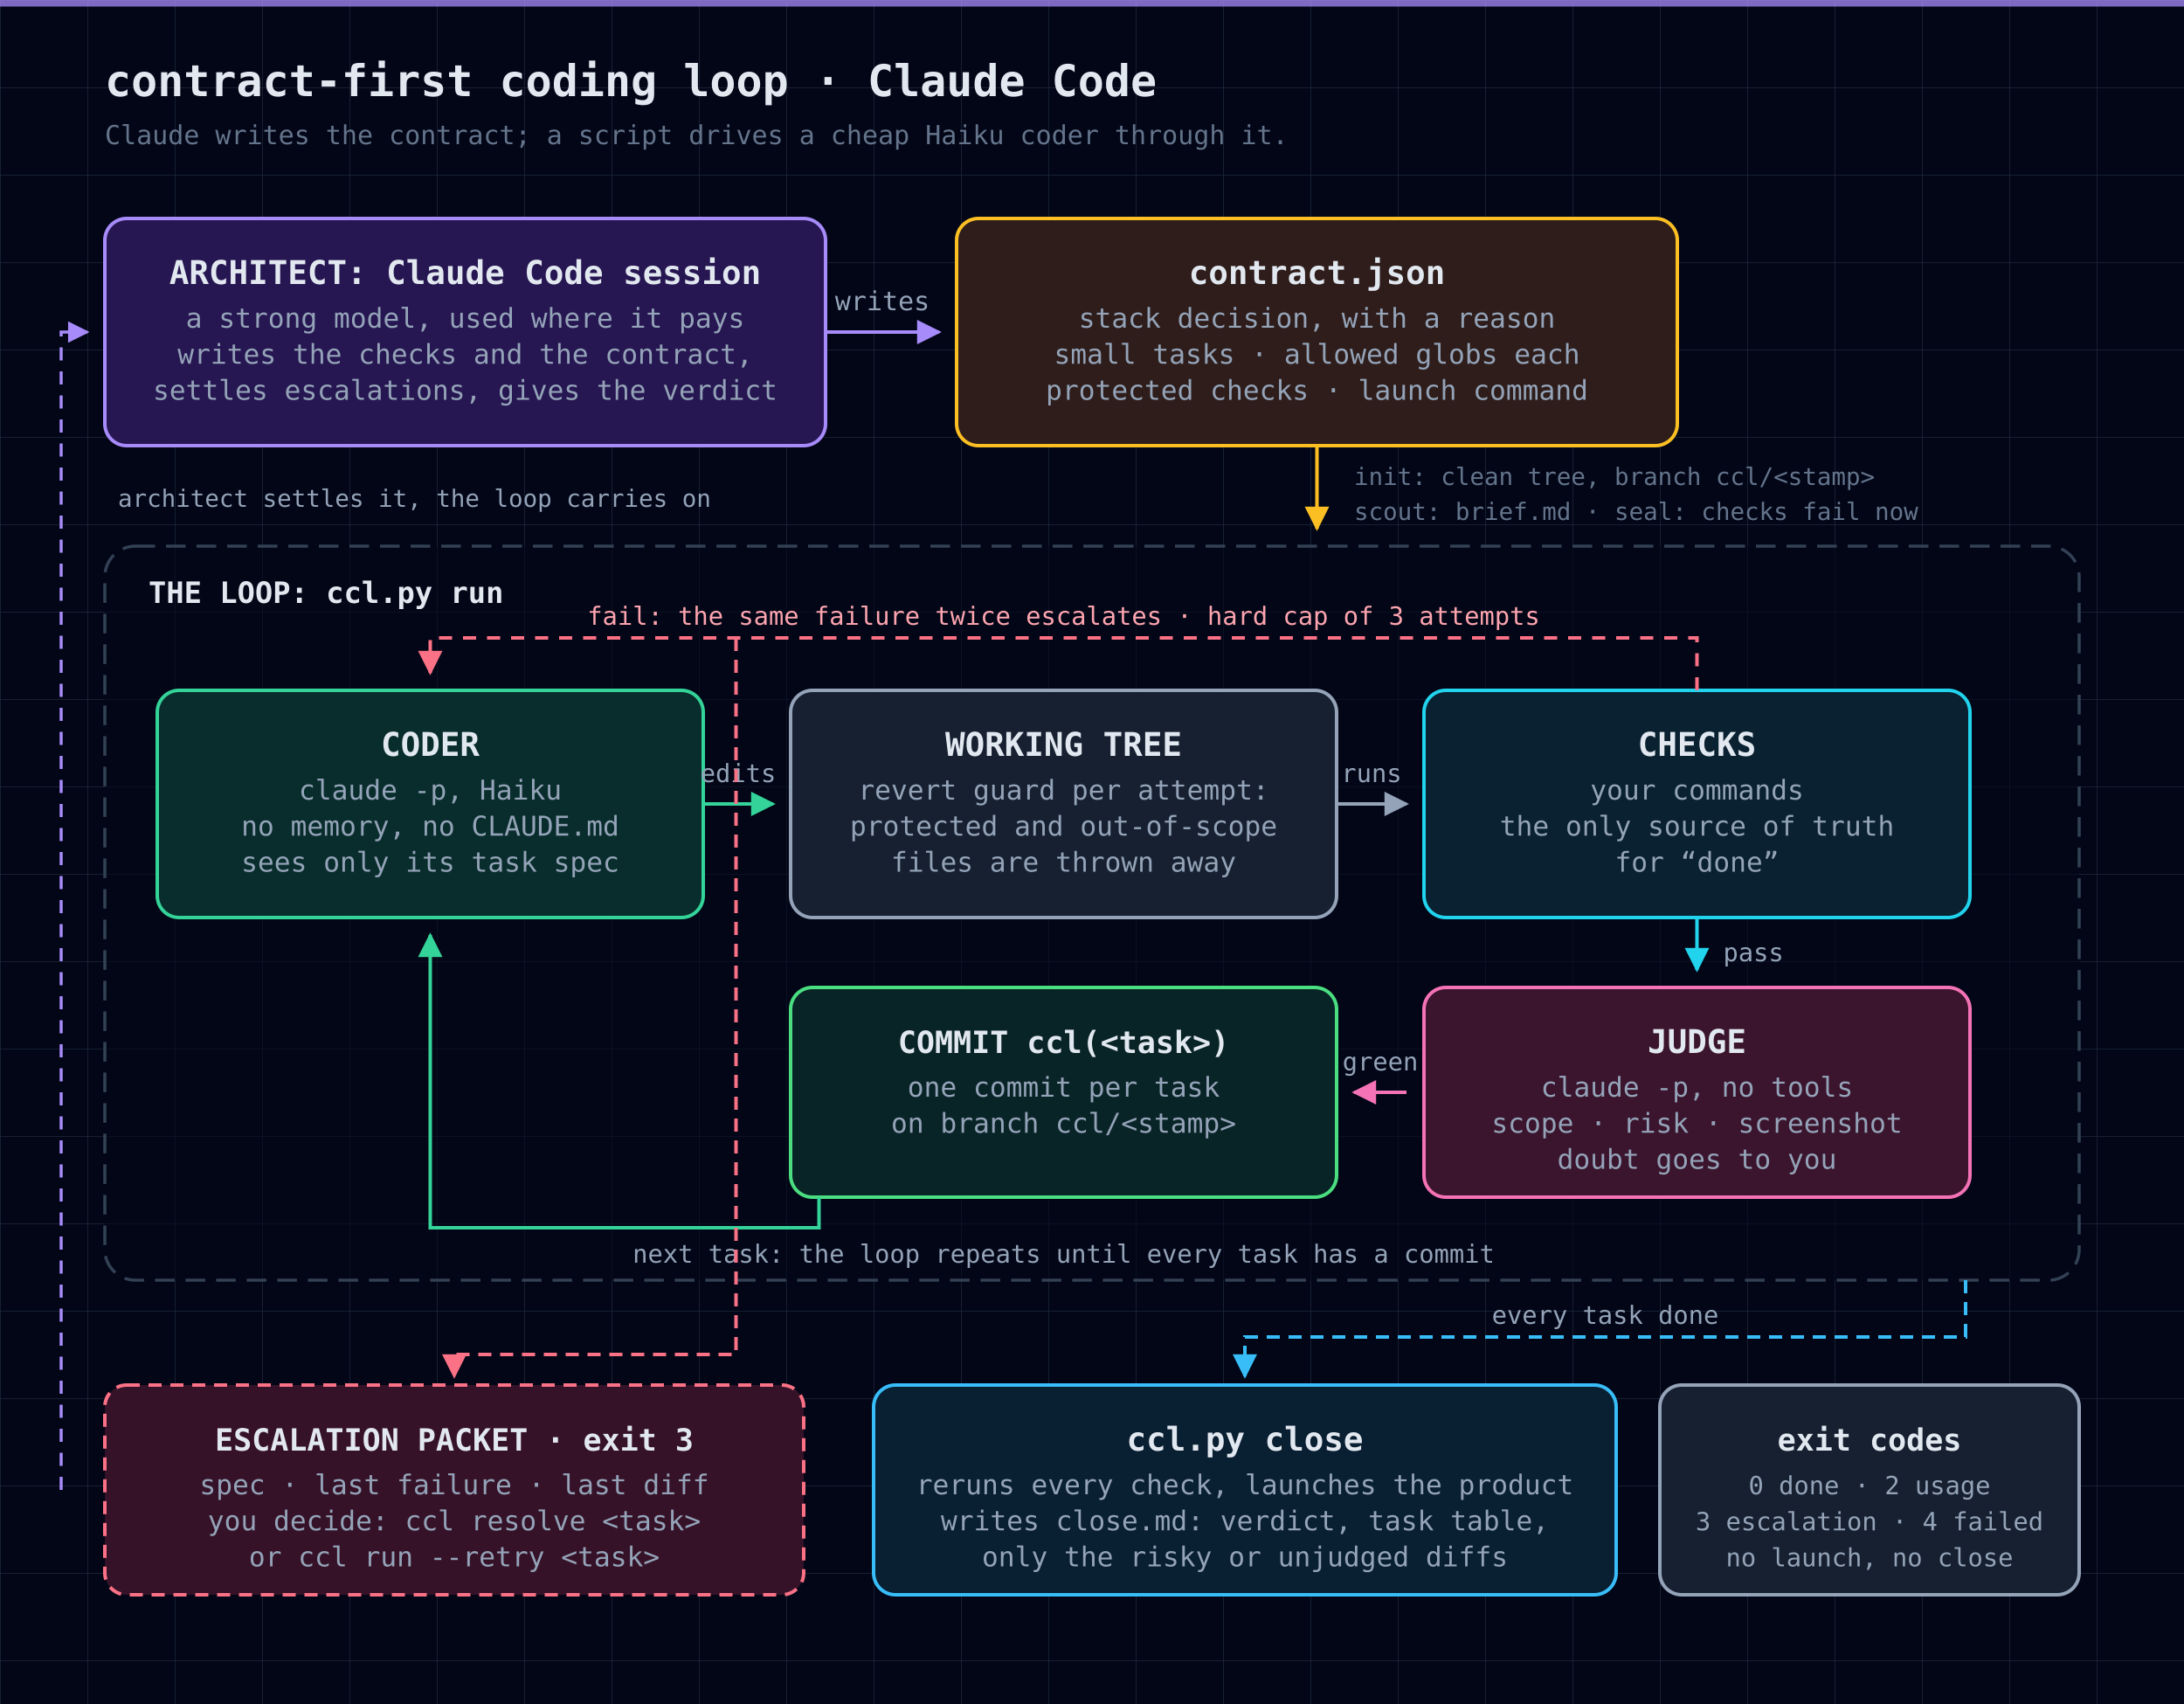
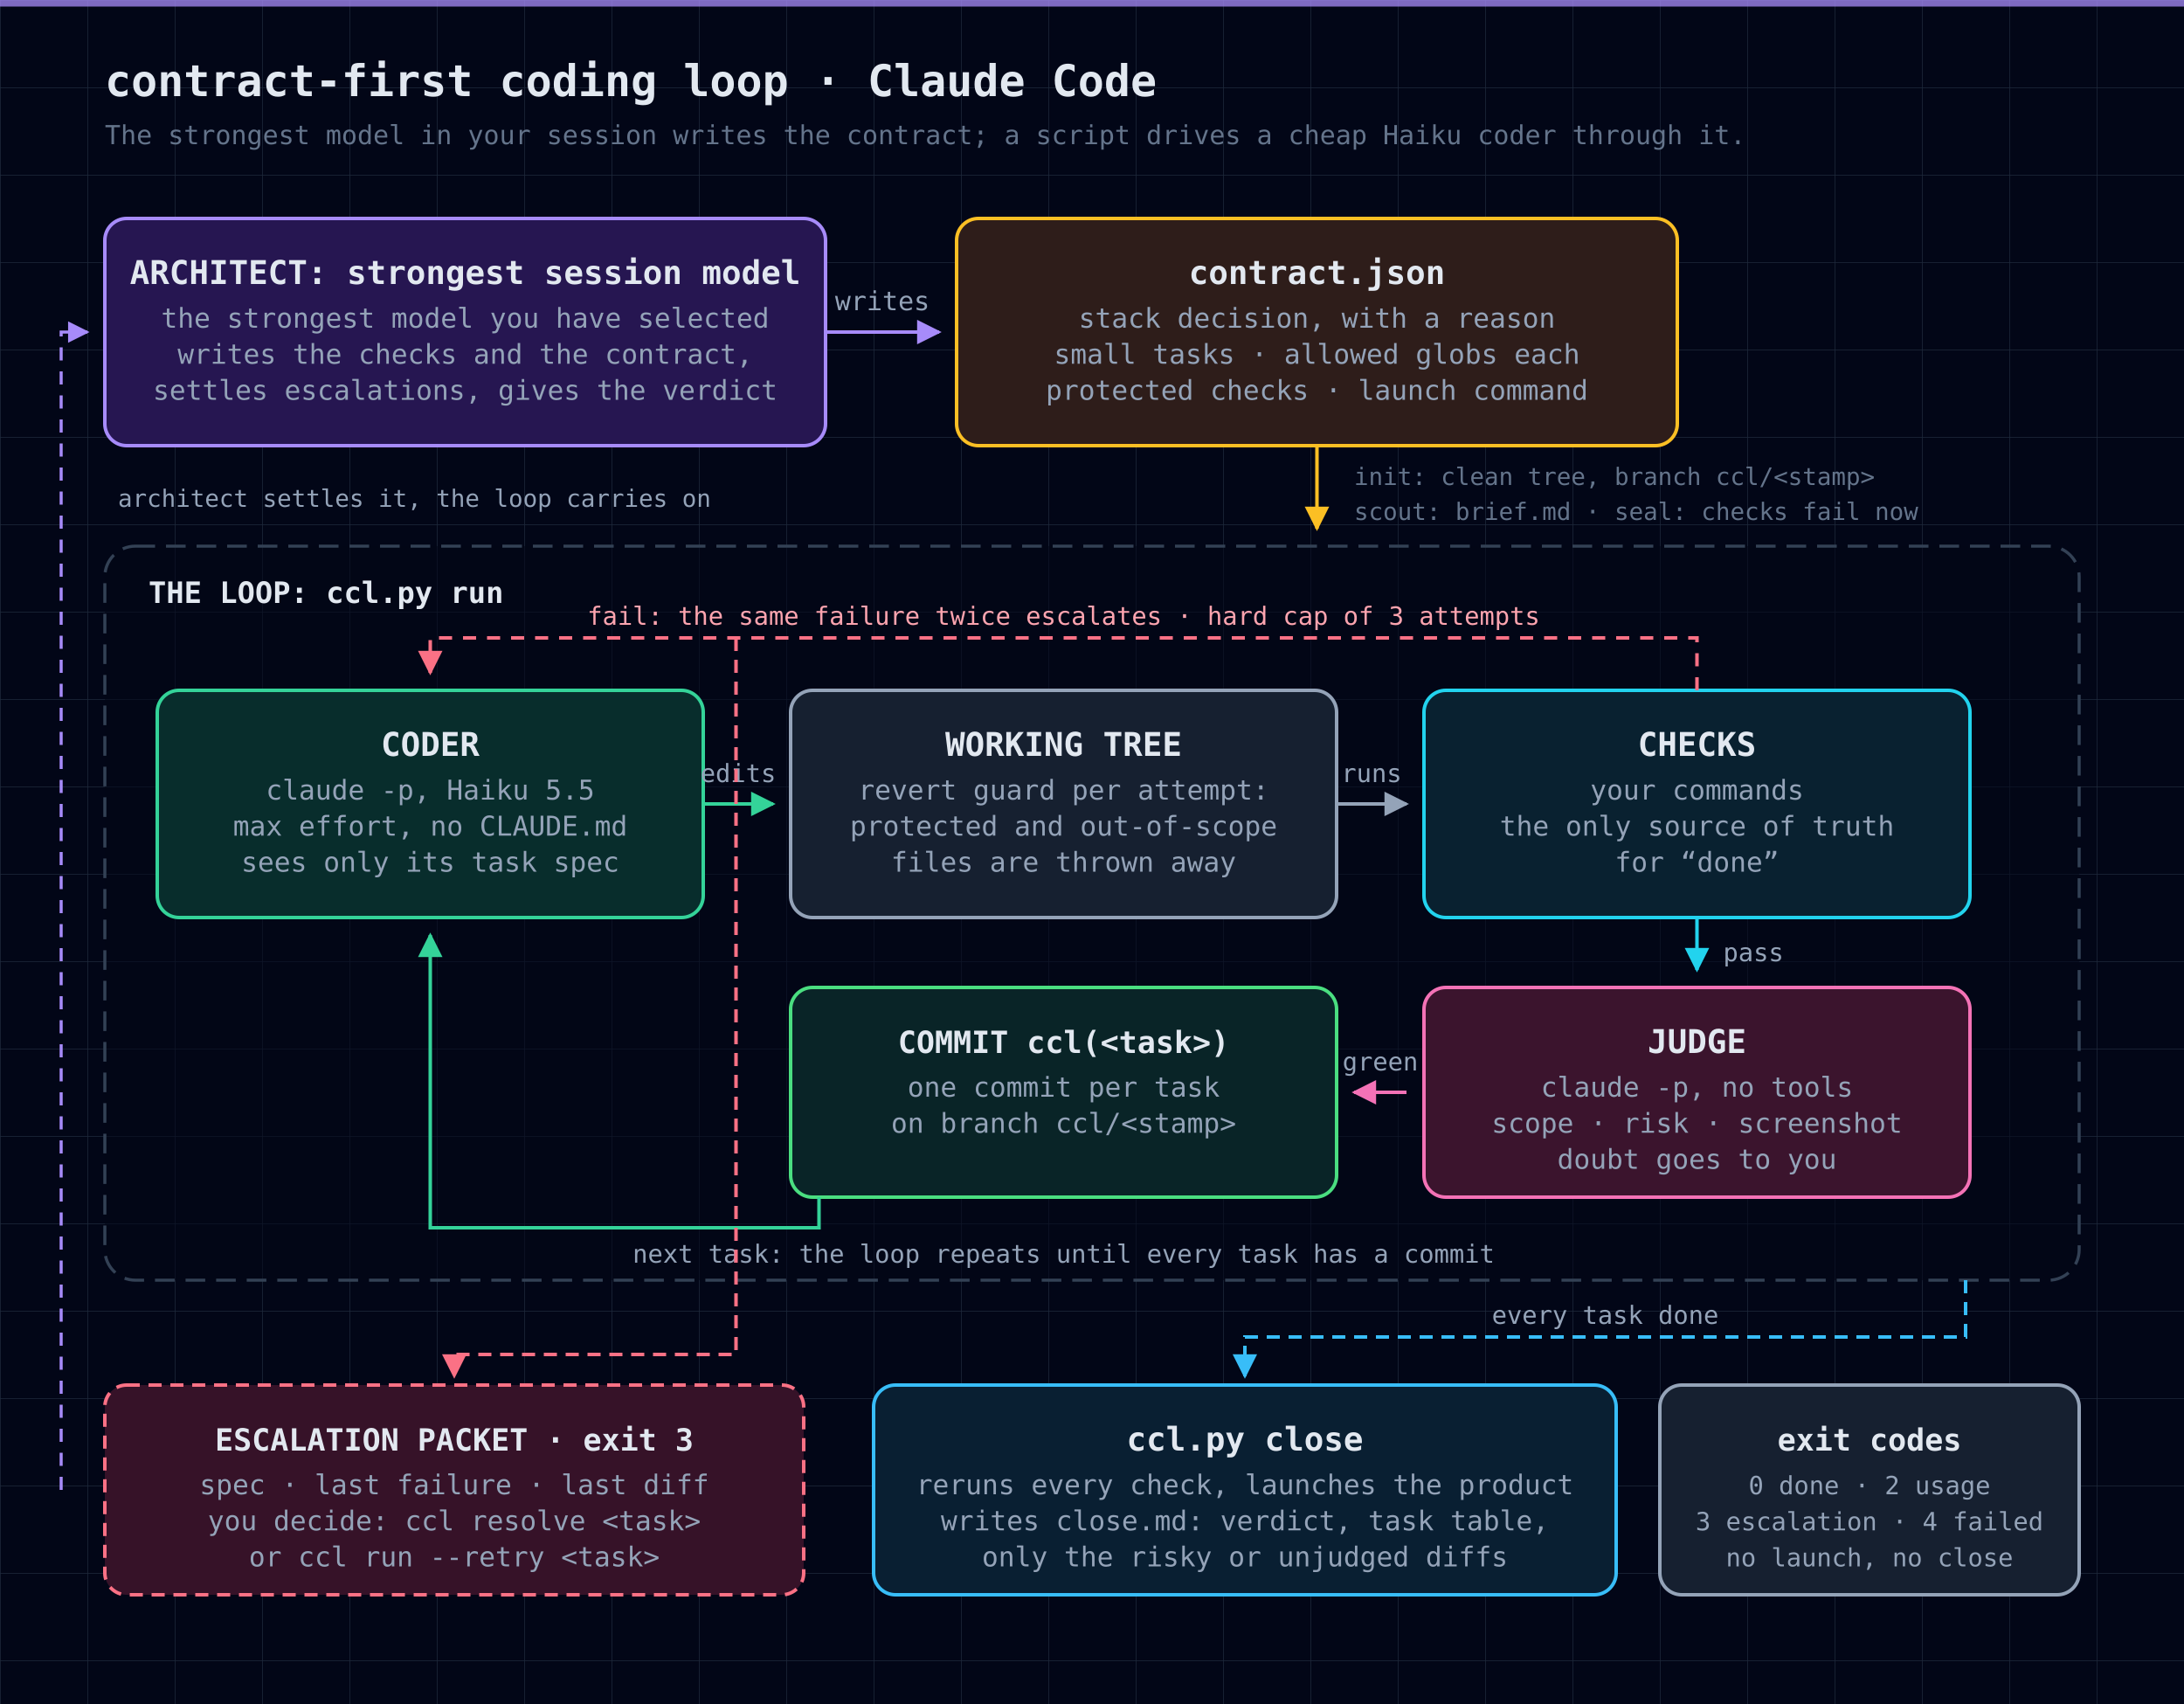
- <svg xmlns="http://www.w3.org/2000/svg" viewBox="0 0 1000 780" width="1000" height="780" role="img" aria-label="The Claude contract loop: Claude Code writes the contract and the acceptance checks, ccl.py drives a Haiku coder through them, a typed judge gates what the checks cannot see, and ccl.py close reports a verdict">
+ <svg xmlns="http://www.w3.org/2000/svg" viewBox="0 0 1000 780" width="1000" height="780" role="img" aria-label="The Claude contract loop: the strongest session model writes the contract and the acceptance checks, ccl.py drives a Haiku coder through them, a typed judge gates what the checks cannot see, and ccl.py close reports a verdict">
  <defs>
    <pattern id="grid" width="40" height="40" patternUnits="userSpaceOnUse">
      <path d="M 40 0 L 0 0 0 40" fill="none" stroke="#1e293b" stroke-width="0.6" />
    </pattern>
    <marker id="a-violet" viewBox="0 0 10 10" refX="9" refY="5" markerWidth="7" markerHeight="7" orient="auto-start-reverse">
      <path d="M0,0 L10,5 L0,10 z" fill="#a78bfa" />
    </marker>
    <marker id="a-amber" viewBox="0 0 10 10" refX="9" refY="5" markerWidth="7" markerHeight="7" orient="auto-start-reverse">
      <path d="M0,0 L10,5 L0,10 z" fill="#fbbf24" />
    </marker>
    <marker id="a-emerald" viewBox="0 0 10 10" refX="9" refY="5" markerWidth="7" markerHeight="7" orient="auto-start-reverse">
      <path d="M0,0 L10,5 L0,10 z" fill="#34d399" />
    </marker>
    <marker id="a-slate" viewBox="0 0 10 10" refX="9" refY="5" markerWidth="7" markerHeight="7" orient="auto-start-reverse">
      <path d="M0,0 L10,5 L0,10 z" fill="#94a3b8" />
    </marker>
    <marker id="a-cyan" viewBox="0 0 10 10" refX="9" refY="5" markerWidth="7" markerHeight="7" orient="auto-start-reverse">
      <path d="M0,0 L10,5 L0,10 z" fill="#22d3ee" />
    </marker>
    <marker id="a-pink" viewBox="0 0 10 10" refX="9" refY="5" markerWidth="7" markerHeight="7" orient="auto-start-reverse">
      <path d="M0,0 L10,5 L0,10 z" fill="#f472b6" />
    </marker>
    <marker id="a-green" viewBox="0 0 10 10" refX="9" refY="5" markerWidth="7" markerHeight="7" orient="auto-start-reverse">
      <path d="M0,0 L10,5 L0,10 z" fill="#4ade80" />
    </marker>
    <marker id="a-rose" viewBox="0 0 10 10" refX="9" refY="5" markerWidth="7" markerHeight="7" orient="auto-start-reverse">
      <path d="M0,0 L10,5 L0,10 z" fill="#fb7185" />
    </marker>
    <marker id="a-sky" viewBox="0 0 10 10" refX="9" refY="5" markerWidth="7" markerHeight="7" orient="auto-start-reverse">
      <path d="M0,0 L10,5 L0,10 z" fill="#38bdf8" />
    </marker>
  </defs>
  <rect width="1000" height="780" fill="#020617" />
  <rect width="1000" height="780" fill="url(#grid)" />
  <rect x="0" y="0" width="1000" height="3" fill="#a78bfa" opacity="0.75" />
  <text x="48" y="44" fill="#e2e8f0" font-size="20" text-anchor="start" font-weight="600" font-family="ui-monospace, SFMono-Regular, 'JetBrains Mono', Menlo, Consolas, monospace">contract-first coding loop · Claude Code</text>
-   <text x="48" y="66" fill="#64748b" font-size="12" text-anchor="start" font-family="ui-monospace, SFMono-Regular, 'JetBrains Mono', Menlo, Consolas, monospace">Claude writes the contract; a script drives a cheap Haiku coder through it.</text>
+   <text x="48" y="66" fill="#64748b" font-size="12" text-anchor="start" font-family="ui-monospace, SFMono-Regular, 'JetBrains Mono', Menlo, Consolas, monospace">The strongest model in your session writes the contract; a script drives a cheap Haiku coder through it.</text>
  <rect x="48" y="100" width="330" height="104" rx="10" fill="#0b1220" />
  <rect x="48" y="100" width="330" height="104" rx="10" fill="rgba(76,29,149,0.42)" stroke="#a78bfa" stroke-width="1.6" />
-   <text x="213.0" y="130" fill="#e2e8f0" font-size="15" font-weight="600" text-anchor="middle" font-family="ui-monospace, SFMono-Regular, 'JetBrains Mono', Menlo, Consolas, monospace">ARCHITECT: Claude Code session</text>
-   <text x="213.0" y="150.0" fill="#94a3b8" font-size="12.5" text-anchor="middle" font-family="ui-monospace, SFMono-Regular, 'JetBrains Mono', Menlo, Consolas, monospace">a strong model, used where it pays</text>
+   <text x="213.0" y="130" fill="#e2e8f0" font-size="15" font-weight="600" text-anchor="middle" font-family="ui-monospace, SFMono-Regular, 'JetBrains Mono', Menlo, Consolas, monospace">ARCHITECT: strongest session model</text>
+   <text x="213.0" y="150.0" fill="#94a3b8" font-size="12.5" text-anchor="middle" font-family="ui-monospace, SFMono-Regular, 'JetBrains Mono', Menlo, Consolas, monospace">the strongest model you have selected</text>
  <text x="213.0" y="166.5" fill="#94a3b8" font-size="12.5" text-anchor="middle" font-family="ui-monospace, SFMono-Regular, 'JetBrains Mono', Menlo, Consolas, monospace">writes the checks and the contract,</text>
  <text x="213.0" y="183.0" fill="#94a3b8" font-size="12.5" text-anchor="middle" font-family="ui-monospace, SFMono-Regular, 'JetBrains Mono', Menlo, Consolas, monospace">settles escalations, gives the verdict</text>
  <rect x="438" y="100" width="330" height="104" rx="10" fill="#0b1220" />
  <rect x="438" y="100" width="330" height="104" rx="10" fill="rgba(120,53,15,0.32)" stroke="#fbbf24" stroke-width="1.6" />
  <text x="603.0" y="130" fill="#e2e8f0" font-size="15" font-weight="600" text-anchor="middle" font-family="ui-monospace, SFMono-Regular, 'JetBrains Mono', Menlo, Consolas, monospace">contract.json</text>
  <text x="603.0" y="150.0" fill="#94a3b8" font-size="12.5" text-anchor="middle" font-family="ui-monospace, SFMono-Regular, 'JetBrains Mono', Menlo, Consolas, monospace">stack decision, with a reason</text>
  <text x="603.0" y="166.5" fill="#94a3b8" font-size="12.5" text-anchor="middle" font-family="ui-monospace, SFMono-Regular, 'JetBrains Mono', Menlo, Consolas, monospace">small tasks · allowed globs each</text>
  <text x="603.0" y="183.0" fill="#94a3b8" font-size="12.5" text-anchor="middle" font-family="ui-monospace, SFMono-Regular, 'JetBrains Mono', Menlo, Consolas, monospace">protected checks · launch command</text>
  <path d="M 378 152 L 430 152" fill="none" stroke="#a78bfa" stroke-width="1.6" marker-end="url(#a-violet)" />
  <text x="404" y="142" fill="#94a3b8" font-size="12" text-anchor="middle" font-family="ui-monospace, SFMono-Regular, 'JetBrains Mono', Menlo, Consolas, monospace">writes</text>
  <path d="M 603 204 L 603 242" fill="none" stroke="#fbbf24" stroke-width="1.6" marker-end="url(#a-amber)" />
  <text x="620" y="222" fill="#64748b" font-size="11" text-anchor="start" font-family="ui-monospace, SFMono-Regular, 'JetBrains Mono', Menlo, Consolas, monospace">init: clean tree, branch ccl/&lt;stamp&gt;</text>
  <text x="620" y="238" fill="#64748b" font-size="11" text-anchor="start" font-family="ui-monospace, SFMono-Regular, 'JetBrains Mono', Menlo, Consolas, monospace">scout: brief.md · seal: checks fail now</text>
  <rect x="48" y="250" width="904" height="336" rx="14" fill="rgba(2,6,23,0.55)" stroke="#334155" stroke-width="1.4" stroke-dasharray="9,5" />
  <text x="68" y="276" fill="#e2e8f0" font-size="13.5" text-anchor="start" font-weight="600" font-family="ui-monospace, SFMono-Regular, 'JetBrains Mono', Menlo, Consolas, monospace">THE LOOP: ccl.py run</text>
  <rect x="72" y="316" width="250" height="104" rx="10" fill="#0b1220" />
  <rect x="72" y="316" width="250" height="104" rx="10" fill="rgba(6,78,59,0.45)" stroke="#34d399" stroke-width="1.6" />
  <text x="197.0" y="346" fill="#e2e8f0" font-size="15" font-weight="600" text-anchor="middle" font-family="ui-monospace, SFMono-Regular, 'JetBrains Mono', Menlo, Consolas, monospace">CODER</text>
-   <text x="197.0" y="366.0" fill="#94a3b8" font-size="12.5" text-anchor="middle" font-family="ui-monospace, SFMono-Regular, 'JetBrains Mono', Menlo, Consolas, monospace">claude -p, Haiku</text>
-   <text x="197.0" y="382.5" fill="#94a3b8" font-size="12.5" text-anchor="middle" font-family="ui-monospace, SFMono-Regular, 'JetBrains Mono', Menlo, Consolas, monospace">no memory, no CLAUDE.md</text>
+   <text x="197.0" y="366.0" fill="#94a3b8" font-size="12.5" text-anchor="middle" font-family="ui-monospace, SFMono-Regular, 'JetBrains Mono', Menlo, Consolas, monospace">claude -p, Haiku 5.5</text>
+   <text x="197.0" y="382.5" fill="#94a3b8" font-size="12.5" text-anchor="middle" font-family="ui-monospace, SFMono-Regular, 'JetBrains Mono', Menlo, Consolas, monospace">max effort, no CLAUDE.md</text>
  <text x="197.0" y="399.0" fill="#94a3b8" font-size="12.5" text-anchor="middle" font-family="ui-monospace, SFMono-Regular, 'JetBrains Mono', Menlo, Consolas, monospace">sees only its task spec</text>
  <rect x="362" y="316" width="250" height="104" rx="10" fill="#0b1220" />
  <rect x="362" y="316" width="250" height="104" rx="10" fill="rgba(30,41,59,0.62)" stroke="#94a3b8" stroke-width="1.6" />
  <text x="487.0" y="346" fill="#e2e8f0" font-size="15" font-weight="600" text-anchor="middle" font-family="ui-monospace, SFMono-Regular, 'JetBrains Mono', Menlo, Consolas, monospace">WORKING TREE</text>
  <text x="487.0" y="366.0" fill="#94a3b8" font-size="12.5" text-anchor="middle" font-family="ui-monospace, SFMono-Regular, 'JetBrains Mono', Menlo, Consolas, monospace">revert guard per attempt:</text>
  <text x="487.0" y="382.5" fill="#94a3b8" font-size="12.5" text-anchor="middle" font-family="ui-monospace, SFMono-Regular, 'JetBrains Mono', Menlo, Consolas, monospace">protected and out-of-scope</text>
  <text x="487.0" y="399.0" fill="#94a3b8" font-size="12.5" text-anchor="middle" font-family="ui-monospace, SFMono-Regular, 'JetBrains Mono', Menlo, Consolas, monospace">files are thrown away</text>
  <rect x="652" y="316" width="250" height="104" rx="10" fill="#0b1220" />
  <rect x="652" y="316" width="250" height="104" rx="10" fill="rgba(8,51,68,0.45)" stroke="#22d3ee" stroke-width="1.6" />
  <text x="777.0" y="346" fill="#e2e8f0" font-size="15" font-weight="600" text-anchor="middle" font-family="ui-monospace, SFMono-Regular, 'JetBrains Mono', Menlo, Consolas, monospace">CHECKS</text>
  <text x="777.0" y="366.0" fill="#94a3b8" font-size="12.5" text-anchor="middle" font-family="ui-monospace, SFMono-Regular, 'JetBrains Mono', Menlo, Consolas, monospace">your commands</text>
  <text x="777.0" y="382.5" fill="#94a3b8" font-size="12.5" text-anchor="middle" font-family="ui-monospace, SFMono-Regular, 'JetBrains Mono', Menlo, Consolas, monospace">the only source of truth</text>
  <text x="777.0" y="399.0" fill="#94a3b8" font-size="12.5" text-anchor="middle" font-family="ui-monospace, SFMono-Regular, 'JetBrains Mono', Menlo, Consolas, monospace">for “done”</text>
  <rect x="652" y="452" width="250" height="96" rx="10" fill="#0b1220" />
  <rect x="652" y="452" width="250" height="96" rx="10" fill="rgba(131,24,67,0.40)" stroke="#f472b6" stroke-width="1.6" />
  <text x="777.0" y="482" fill="#e2e8f0" font-size="15" font-weight="600" text-anchor="middle" font-family="ui-monospace, SFMono-Regular, 'JetBrains Mono', Menlo, Consolas, monospace">JUDGE</text>
  <text x="777.0" y="502.0" fill="#94a3b8" font-size="12.5" text-anchor="middle" font-family="ui-monospace, SFMono-Regular, 'JetBrains Mono', Menlo, Consolas, monospace">claude -p, no tools</text>
  <text x="777.0" y="518.5" fill="#94a3b8" font-size="12.5" text-anchor="middle" font-family="ui-monospace, SFMono-Regular, 'JetBrains Mono', Menlo, Consolas, monospace">scope · risk · screenshot</text>
  <text x="777.0" y="535.0" fill="#94a3b8" font-size="12.5" text-anchor="middle" font-family="ui-monospace, SFMono-Regular, 'JetBrains Mono', Menlo, Consolas, monospace">doubt goes to you</text>
  <rect x="362" y="452" width="250" height="96" rx="10" fill="#0b1220" />
  <rect x="362" y="452" width="250" height="96" rx="10" fill="rgba(6,78,59,0.30)" stroke="#4ade80" stroke-width="1.6" />
  <text x="487.0" y="482" fill="#e2e8f0" font-size="14" font-weight="600" text-anchor="middle" font-family="ui-monospace, SFMono-Regular, 'JetBrains Mono', Menlo, Consolas, monospace">COMMIT ccl(&lt;task&gt;)</text>
  <text x="487.0" y="502.0" fill="#94a3b8" font-size="12.5" text-anchor="middle" font-family="ui-monospace, SFMono-Regular, 'JetBrains Mono', Menlo, Consolas, monospace">one commit per task</text>
  <text x="487.0" y="518.5" fill="#94a3b8" font-size="12.5" text-anchor="middle" font-family="ui-monospace, SFMono-Regular, 'JetBrains Mono', Menlo, Consolas, monospace">on branch ccl/&lt;stamp&gt;</text>
  <path d="M 322 368 L 354 368" fill="none" stroke="#34d399" stroke-width="1.6" marker-end="url(#a-emerald)" />
  <text x="338" y="358" fill="#94a3b8" font-size="11.5" text-anchor="middle" font-family="ui-monospace, SFMono-Regular, 'JetBrains Mono', Menlo, Consolas, monospace">edits</text>
  <path d="M 612 368 L 644 368" fill="none" stroke="#94a3b8" stroke-width="1.6" marker-end="url(#a-slate)" />
  <text x="628" y="358" fill="#94a3b8" font-size="11.5" text-anchor="middle" font-family="ui-monospace, SFMono-Regular, 'JetBrains Mono', Menlo, Consolas, monospace">runs</text>
  <path d="M 777 420 L 777 444" fill="none" stroke="#22d3ee" stroke-width="1.6" marker-end="url(#a-cyan)" />
  <text x="789" y="440" fill="#94a3b8" font-size="11.5" text-anchor="start" font-family="ui-monospace, SFMono-Regular, 'JetBrains Mono', Menlo, Consolas, monospace">pass</text>
  <path d="M 644 500 L 620 500" fill="none" stroke="#f472b6" stroke-width="1.6" marker-end="url(#a-pink)" />
  <text x="632" y="490" fill="#94a3b8" font-size="11.5" text-anchor="middle" font-family="ui-monospace, SFMono-Regular, 'JetBrains Mono', Menlo, Consolas, monospace">green</text>
  <path d="M 375 548 L 375 562 L 197 562 L 197 428" fill="none" stroke="#34d399" stroke-width="1.6" marker-end="url(#a-emerald)" />
  <text x="487" y="578" fill="#94a3b8" font-size="11.5" text-anchor="middle" font-family="ui-monospace, SFMono-Regular, 'JetBrains Mono', Menlo, Consolas, monospace">next task: the loop repeats until every task has a commit</text>
  <path d="M 777 316 L 777 292 L 197 292 L 197 308" fill="none" stroke="#fb7185" stroke-width="1.6" stroke-dasharray="6,5" marker-end="url(#a-rose)" />
  <text x="487" y="286" fill="#fda4af" font-size="11.5" text-anchor="middle" font-family="ui-monospace, SFMono-Regular, 'JetBrains Mono', Menlo, Consolas, monospace">fail: the same failure twice escalates · hard cap of 3 attempts</text>
  <rect x="48" y="634" width="320" height="96" rx="10" fill="#0b1220" />
  <rect x="48" y="634" width="320" height="96" rx="10" fill="rgba(136,19,55,0.35)" stroke="#fb7185" stroke-width="1.6" stroke-dasharray="6,4" />
  <text x="208.0" y="664" fill="#e2e8f0" font-size="14" font-weight="600" text-anchor="middle" font-family="ui-monospace, SFMono-Regular, 'JetBrains Mono', Menlo, Consolas, monospace">ESCALATION PACKET · exit 3</text>
  <text x="208.0" y="684.0" fill="#94a3b8" font-size="12.5" text-anchor="middle" font-family="ui-monospace, SFMono-Regular, 'JetBrains Mono', Menlo, Consolas, monospace">spec · last failure · last diff</text>
  <text x="208.0" y="700.5" fill="#94a3b8" font-size="12.5" text-anchor="middle" font-family="ui-monospace, SFMono-Regular, 'JetBrains Mono', Menlo, Consolas, monospace">you decide: ccl resolve &lt;task&gt;</text>
  <text x="208.0" y="717.0" fill="#94a3b8" font-size="12.5" text-anchor="middle" font-family="ui-monospace, SFMono-Regular, 'JetBrains Mono', Menlo, Consolas, monospace">or ccl run --retry &lt;task&gt;</text>
  <path d="M 337 292 L 337 620 L 208 620 L 208 630" fill="none" stroke="#fb7185" stroke-width="1.6" stroke-dasharray="6,4" marker-end="url(#a-rose)" />
  <path d="M 28 682 L 28 152 L 40 152" fill="none" stroke="#a78bfa" stroke-width="1.4" stroke-dasharray="6,5" marker-end="url(#a-violet)" />
  <text x="54" y="232" fill="#94a3b8" font-size="11" text-anchor="start" font-family="ui-monospace, SFMono-Regular, 'JetBrains Mono', Menlo, Consolas, monospace">architect settles it, the loop carries on</text>
  <rect x="400" y="634" width="340" height="96" rx="10" fill="#0b1220" />
  <rect x="400" y="634" width="340" height="96" rx="10" fill="rgba(8,47,73,0.45)" stroke="#38bdf8" stroke-width="1.6" />
  <text x="570.0" y="664" fill="#e2e8f0" font-size="15" font-weight="600" text-anchor="middle" font-family="ui-monospace, SFMono-Regular, 'JetBrains Mono', Menlo, Consolas, monospace">ccl.py close</text>
  <text x="570.0" y="684.0" fill="#94a3b8" font-size="12.5" text-anchor="middle" font-family="ui-monospace, SFMono-Regular, 'JetBrains Mono', Menlo, Consolas, monospace">reruns every check, launches the product</text>
  <text x="570.0" y="700.5" fill="#94a3b8" font-size="12.5" text-anchor="middle" font-family="ui-monospace, SFMono-Regular, 'JetBrains Mono', Menlo, Consolas, monospace">writes close.md: verdict, task table,</text>
  <text x="570.0" y="717.0" fill="#94a3b8" font-size="12.5" text-anchor="middle" font-family="ui-monospace, SFMono-Regular, 'JetBrains Mono', Menlo, Consolas, monospace">only the risky or unjudged diffs</text>
  <rect x="760" y="634" width="192" height="96" rx="10" fill="#0b1220" />
  <rect x="760" y="634" width="192" height="96" rx="10" fill="rgba(30,41,59,0.62)" stroke="#94a3b8" stroke-width="1.6" />
  <text x="856.0" y="664" fill="#e2e8f0" font-size="14" font-weight="600" text-anchor="middle" font-family="ui-monospace, SFMono-Regular, 'JetBrains Mono', Menlo, Consolas, monospace">exit codes</text>
  <text x="856.0" y="684.0" fill="#94a3b8" font-size="11.5" text-anchor="middle" font-family="ui-monospace, SFMono-Regular, 'JetBrains Mono', Menlo, Consolas, monospace">0 done · 2 usage</text>
  <text x="856.0" y="700.5" fill="#94a3b8" font-size="11.5" text-anchor="middle" font-family="ui-monospace, SFMono-Regular, 'JetBrains Mono', Menlo, Consolas, monospace">3 escalation · 4 failed</text>
  <text x="856.0" y="717.0" fill="#94a3b8" font-size="11.5" text-anchor="middle" font-family="ui-monospace, SFMono-Regular, 'JetBrains Mono', Menlo, Consolas, monospace">no launch, no close</text>
  <path d="M 900 586 L 900 612 L 570 612 L 570 630" fill="none" stroke="#38bdf8" stroke-width="1.6" stroke-dasharray="6,4" marker-end="url(#a-sky)" />
  <text x="735" y="606" fill="#94a3b8" font-size="11.5" text-anchor="middle" font-family="ui-monospace, SFMono-Regular, 'JetBrains Mono', Menlo, Consolas, monospace">every task done</text>
</svg>
